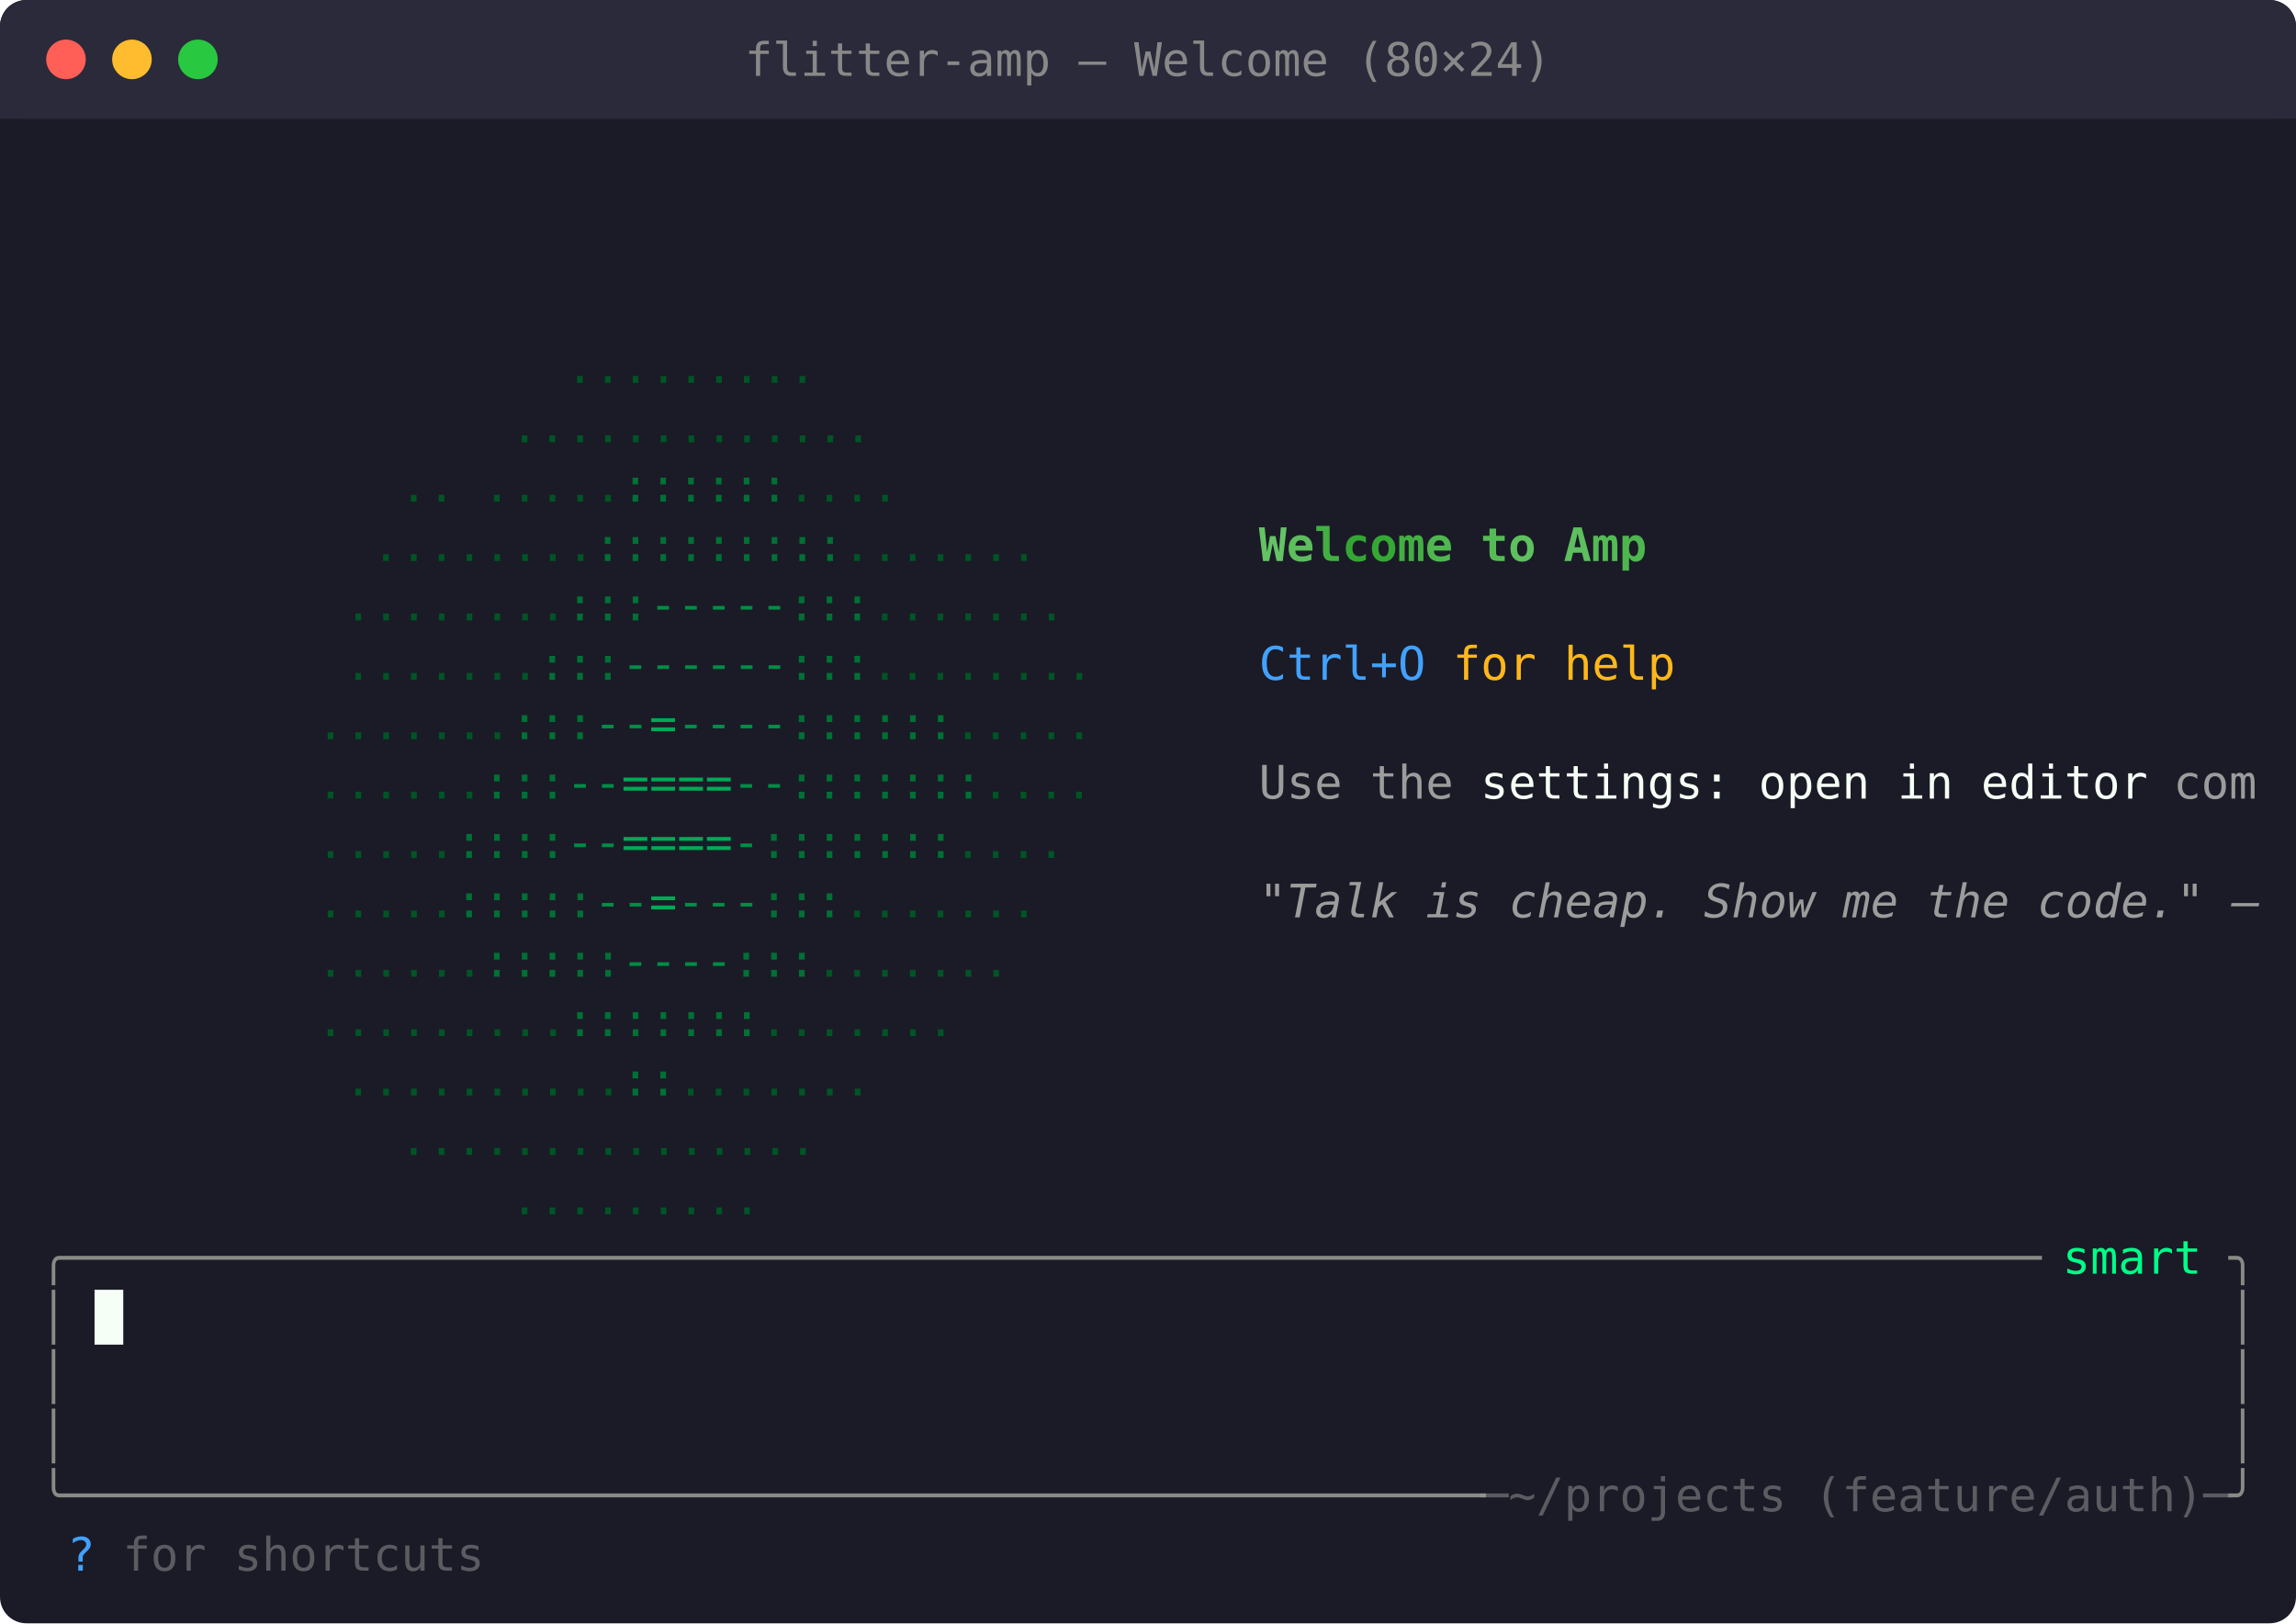
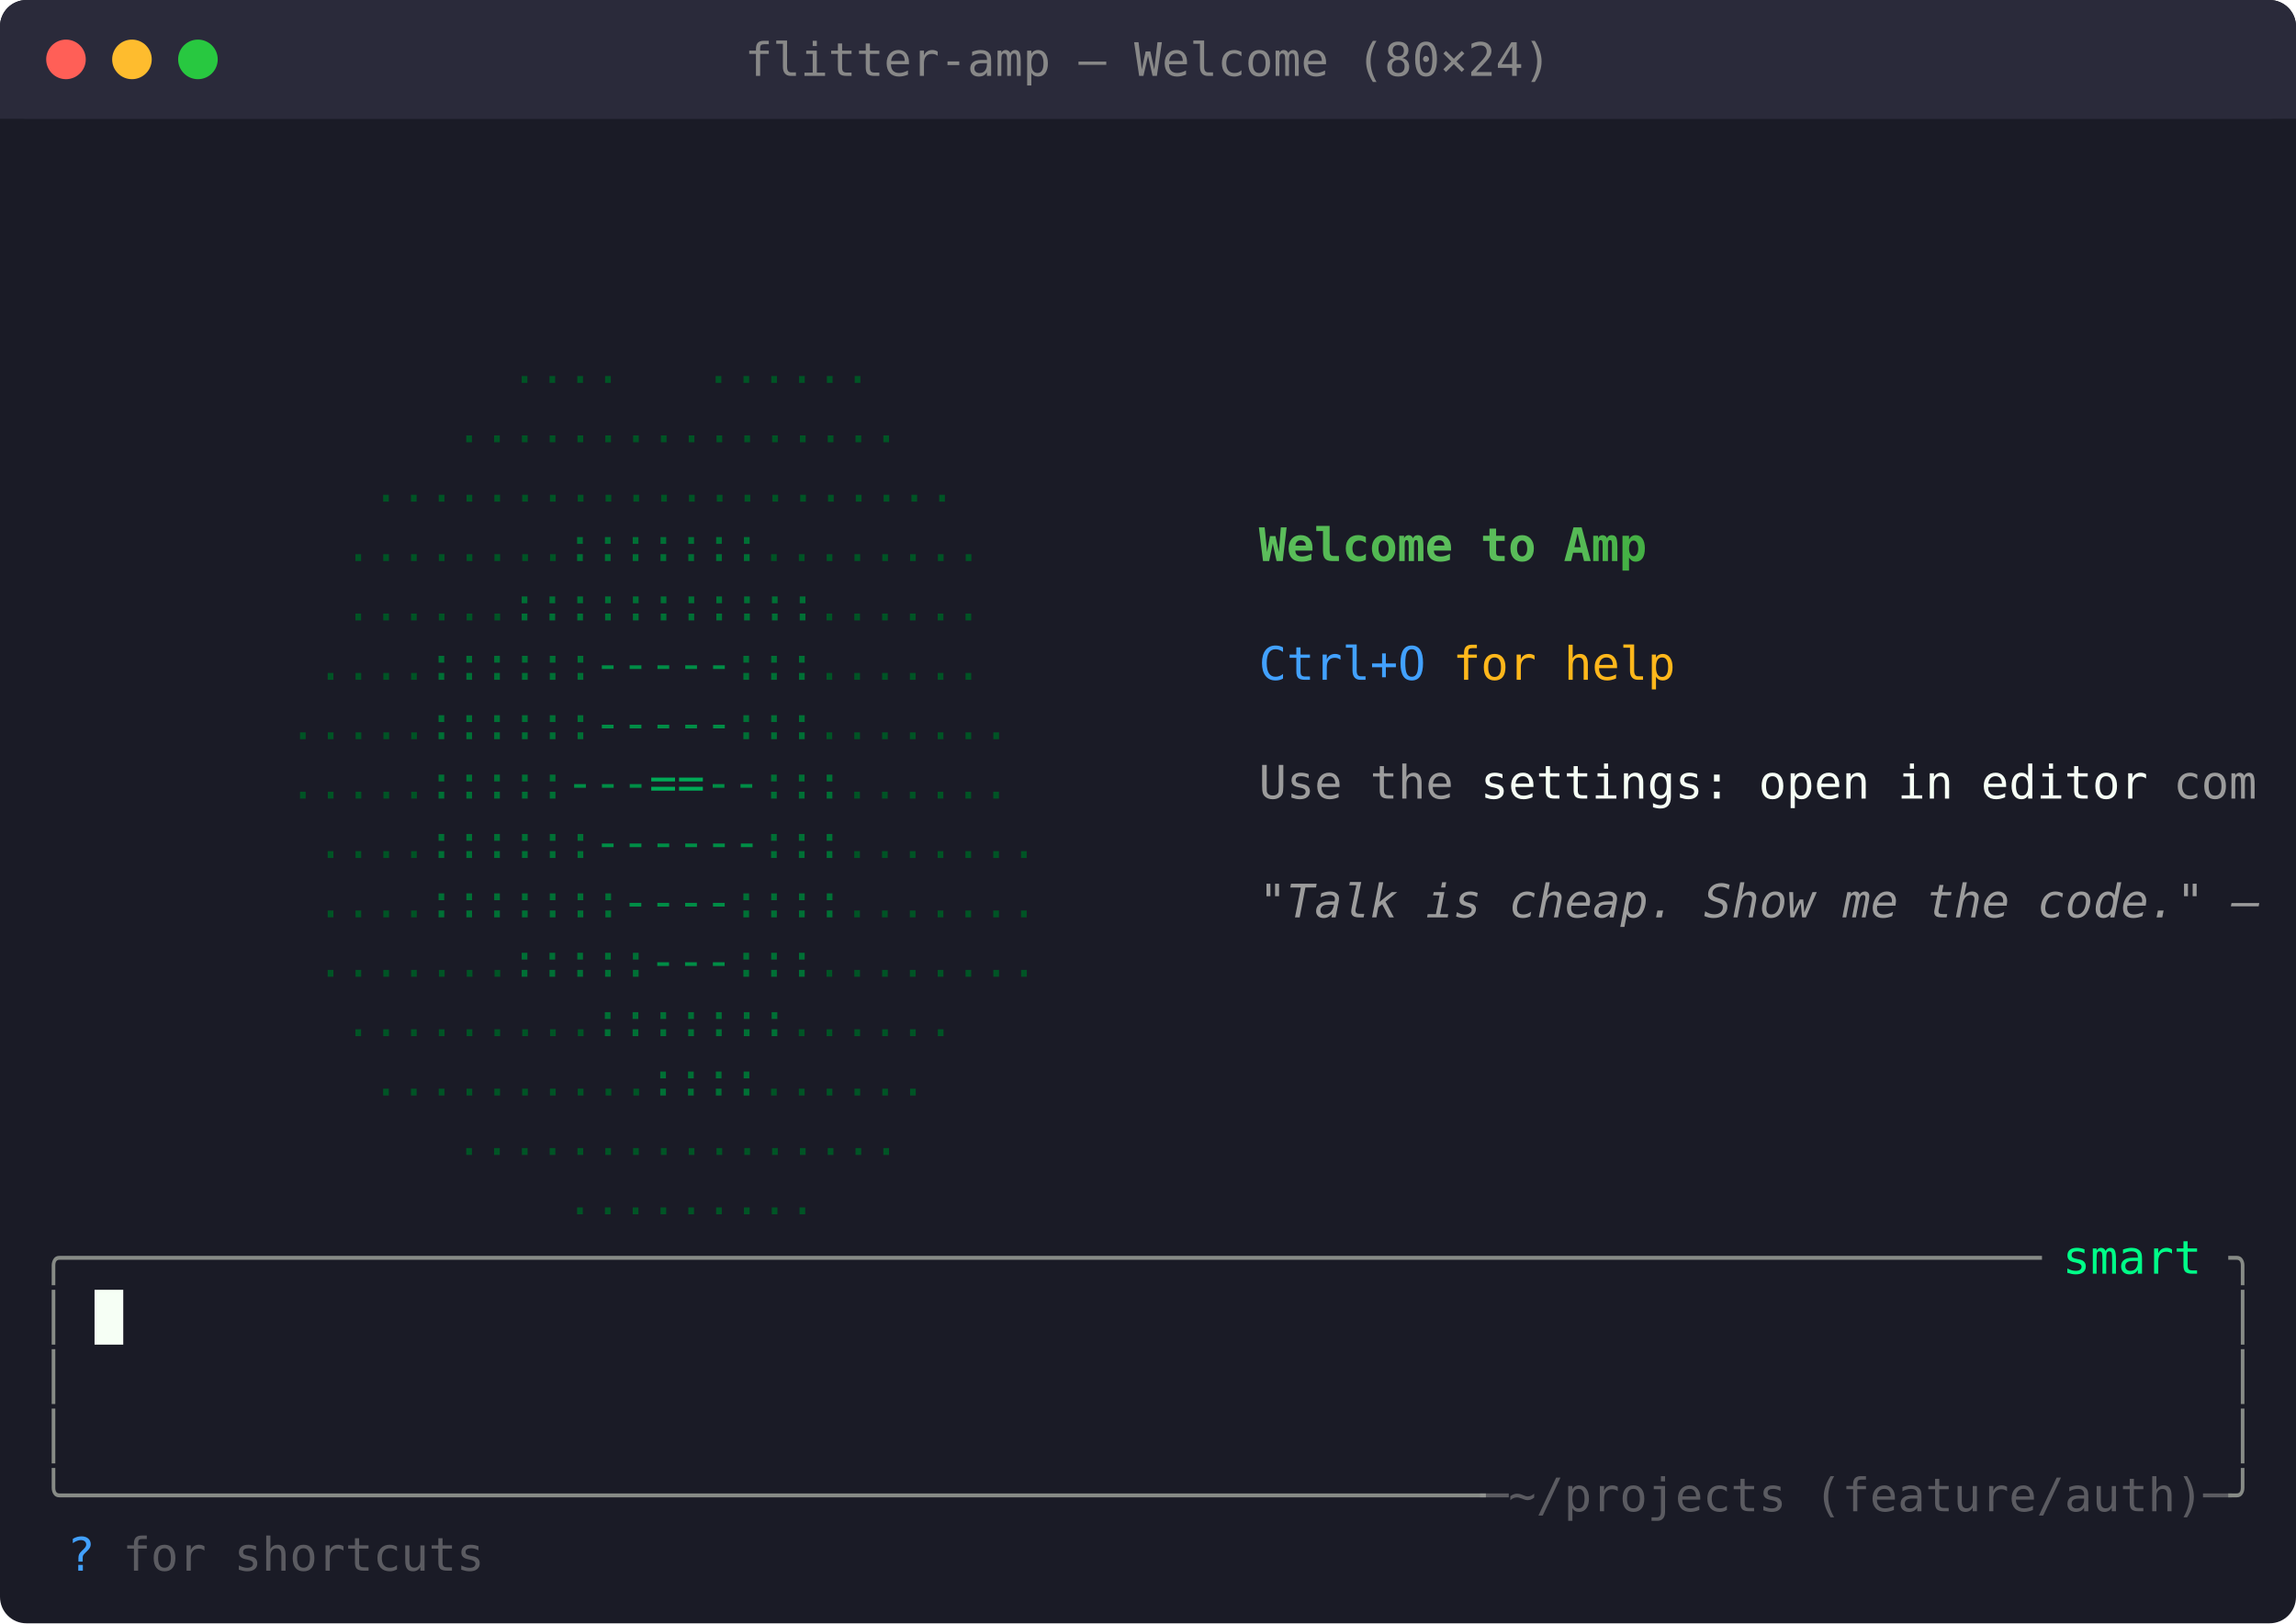
<svg xmlns="http://www.w3.org/2000/svg" viewBox="0 0 696 492" width="696" height="492">
  <defs>
    <style>text { font-family: JetBrains Mono, Menlo, Consolas, monospace; font-size: 14px; }</style>
  </defs>
  <rect width="696" height="492" fill="#1a1b26" rx="8" ry="8" />
  <rect x="0" y="0" width="696" height="36" fill="#2a2a3a" rx="8" ry="8" />
  <rect x="0" y="18" width="696" height="18" fill="#2a2a3a" />
  <circle cx="20" cy="18" r="6" fill="#ff5f57" />
  <circle cx="40" cy="18" r="6" fill="#febc2e" />
  <circle cx="60" cy="18" r="6" fill="#28c840" />
  <text x="348" y="23" text-anchor="middle" font-family="JetBrains Mono, Menlo, Consolas, monospace" font-size="12" fill="#888">flitter-amp — Welcome (80×24)</text>
-   <text x="171.6" y="116.04" style="fill:#005425" xml:space="preserve">.........</text>
-   <text x="154.8" y="134.04" style="fill:#005425" xml:space="preserve">.............</text>
-   <text x="121.2" y="152.04" style="fill:#005425" xml:space="preserve">..</text>
-   <text x="146.4" y="152.04" style="fill:#005425" xml:space="preserve">.....</text>
-   <text x="188.4" y="152.04" style="fill:#007035" xml:space="preserve">::::::</text>
-   <text x="238.8" y="152.04" style="fill:#005425" xml:space="preserve">....</text>
-   <text x="112.8" y="170.04" style="fill:#005425" xml:space="preserve">........</text>
-   <text x="180" y="170.04" style="fill:#007035" xml:space="preserve">:::::::::</text>
-   <text x="255.6" y="170.04" style="fill:#005425" xml:space="preserve">.......</text>
-   <text x="381.6" y="170.04" style="fill:#64c364;font-weight:bold" xml:space="preserve">W</text>
-   <text x="390" y="170.04" style="fill:#5cbe5c;font-weight:bold" xml:space="preserve">e</text>
-   <text x="398.4" y="170.04" style="fill:#43af43;font-weight:bold" xml:space="preserve">l</text>
-   <text x="406.8" y="170.04" style="fill:#34a634;font-weight:bold" xml:space="preserve">c</text>
-   <text x="415.2" y="170.04" style="fill:#35a735;font-weight:bold" xml:space="preserve">o</text>
-   <text x="423.6" y="170.04" style="fill:#43af43;font-weight:bold" xml:space="preserve">m</text>
-   <text x="432" y="170.04" style="fill:#50b750;font-weight:bold" xml:space="preserve">e</text>
-   <text x="448.8" y="170.04" style="fill:#56bb56;font-weight:bold" xml:space="preserve">t</text>
-   <text x="457.2" y="170.04" style="fill:#5ec05e;font-weight:bold" xml:space="preserve">o</text>
-   <text x="474" y="170.04" style="fill:#5dbf5d;font-weight:bold" xml:space="preserve">A</text>
-   <text x="482.4" y="170.04" style="fill:#54ba54;font-weight:bold" xml:space="preserve">m</text>
-   <text x="490.8" y="170.04" style="fill:#4eb64e;font-weight:bold" xml:space="preserve">p</text>
-   <text x="104.4" y="188.04" style="fill:#005425" xml:space="preserve">........</text>
-   <text x="171.6" y="188.04" style="fill:#007035" xml:space="preserve">:::</text>
-   <text x="196.8" y="188.04" style="fill:#008d46" xml:space="preserve">-----</text>
-   <text x="238.8" y="188.04" style="fill:#007035" xml:space="preserve">:::</text>
-   <text x="264" y="188.04" style="fill:#005425" xml:space="preserve">.......</text>
-   <text x="104.4" y="206.04" style="fill:#005425" xml:space="preserve">.......</text>
-   <text x="163.2" y="206.04" style="fill:#007035" xml:space="preserve">:::</text>
-   <text x="188.4" y="206.04" style="fill:#008d46" xml:space="preserve">------</text>
-   <text x="238.8" y="206.04" style="fill:#007035" xml:space="preserve">:::</text>
-   <text x="264" y="206.04" style="fill:#005425" xml:space="preserve">........</text>
+   <text x="154.8" y="116.04" style="fill:#005425" xml:space="preserve">....</text>
+   <text x="213.6" y="116.04" style="fill:#005425" xml:space="preserve">......</text>
+   <text x="138" y="134.04" style="fill:#005425" xml:space="preserve">................</text>
+   <text x="112.8" y="152.04" style="fill:#005425" xml:space="preserve">.....................</text>
+   <text x="104.4" y="170.04" style="fill:#005425" xml:space="preserve">........</text>
+   <text x="171.6" y="170.04" style="fill:#007035" xml:space="preserve">:::::::</text>
+   <text x="230.4" y="170.04" style="fill:#005425" xml:space="preserve">........</text>
+   <text x="381.6" y="170.04" style="fill:#5bbd5b;font-weight:bold" xml:space="preserve">W</text>
+   <text x="390" y="170.04" style="fill:#59bd59;font-weight:bold" xml:space="preserve">e</text>
+   <text x="398.4" y="170.04" style="fill:#55ba55;font-weight:bold" xml:space="preserve">l</text>
+   <text x="406.8" y="170.04" style="fill:#52b852;font-weight:bold" xml:space="preserve">c</text>
+   <text x="415.2" y="170.04" style="fill:#52b952;font-weight:bold" xml:space="preserve">o</text>
+   <text x="423.6" y="170.04" style="fill:#57bb57;font-weight:bold" xml:space="preserve">m</text>
+   <text x="432" y="170.04" style="fill:#5bbe5b;font-weight:bold" xml:space="preserve">e </text>
+   <text x="448.8" y="170.04" style="fill:#5abd5a;font-weight:bold" xml:space="preserve">t</text>
+   <text x="457.2" y="170.04" style="fill:#59bc59;font-weight:bold" xml:space="preserve">o</text>
+   <text x="474" y="170.04" style="fill:#55ba55;font-weight:bold" xml:space="preserve">A</text>
+   <text x="482.4" y="170.04" style="fill:#4bb44b;font-weight:bold" xml:space="preserve">m</text>
+   <text x="490.8" y="170.04" style="fill:#45b145;font-weight:bold" xml:space="preserve">p</text>
+   <text x="104.4" y="188.04" style="fill:#005425" xml:space="preserve">......</text>
+   <text x="154.8" y="188.04" style="fill:#007035" xml:space="preserve">:::::::::::</text>
+   <text x="247.2" y="188.04" style="fill:#005425" xml:space="preserve">......</text>
+   <text x="96" y="206.04" style="fill:#005425" xml:space="preserve">....</text>
+   <text x="129.6" y="206.04" style="fill:#007035" xml:space="preserve">::::::</text>
+   <text x="180" y="206.04" style="fill:#008d46" xml:space="preserve">-----</text>
+   <text x="222" y="206.04" style="fill:#007035" xml:space="preserve">:::</text>
+   <text x="247.2" y="206.04" style="fill:#005425" xml:space="preserve">......</text>
  <text x="381.6" y="206.04" style="fill:#42a1ff" xml:space="preserve">Ctrl+O</text>
  <text x="432" y="206.04" style="fill:#ffb71b" xml:space="preserve"> for help</text>
-   <text x="96" y="224.04" style="fill:#005425" xml:space="preserve">.......</text>
-   <text x="154.8" y="224.04" style="fill:#007035" xml:space="preserve">:::</text>
-   <text x="180" y="224.04" style="fill:#008d46" xml:space="preserve">--</text>
-   <text x="196.8" y="224.04" style="fill:#00a956" xml:space="preserve">=</text>
-   <text x="205.2" y="224.04" style="fill:#008d46" xml:space="preserve">----</text>
-   <text x="238.8" y="224.04" style="fill:#007035" xml:space="preserve">::::::</text>
-   <text x="289.2" y="224.04" style="fill:#005425" xml:space="preserve">.....</text>
-   <text x="96" y="242.04" style="fill:#005425" xml:space="preserve">......</text>
-   <text x="146.4" y="242.04" style="fill:#007035" xml:space="preserve">:::</text>
-   <text x="171.6" y="242.04" style="fill:#008d46" xml:space="preserve">--</text>
-   <text x="188.4" y="242.04" style="fill:#00a956" xml:space="preserve">====</text>
-   <text x="222" y="242.04" style="fill:#008d46" xml:space="preserve">--</text>
-   <text x="238.8" y="242.04" style="fill:#007035" xml:space="preserve">:::::::</text>
-   <text x="297.6" y="242.04" style="fill:#005425" xml:space="preserve">....</text>
+   <text x="87.6" y="224.04" style="fill:#005425" xml:space="preserve">.....</text>
+   <text x="129.6" y="224.04" style="fill:#007035" xml:space="preserve">::::::</text>
+   <text x="180" y="224.04" style="fill:#008d46" xml:space="preserve">-----</text>
+   <text x="222" y="224.04" style="fill:#007035" xml:space="preserve">:::</text>
+   <text x="247.2" y="224.04" style="fill:#005425" xml:space="preserve">.......</text>
+   <text x="87.6" y="242.04" style="fill:#005425" xml:space="preserve">.....</text>
+   <text x="129.6" y="242.04" style="fill:#007035" xml:space="preserve">:::::</text>
+   <text x="171.6" y="242.04" style="fill:#008d46" xml:space="preserve">---</text>
+   <text x="196.8" y="242.04" style="fill:#00a956" xml:space="preserve">==</text>
+   <text x="213.6" y="242.04" style="fill:#008d46" xml:space="preserve">--</text>
+   <text x="230.4" y="242.04" style="fill:#007035" xml:space="preserve">:::</text>
+   <text x="255.6" y="242.04" style="fill:#005425" xml:space="preserve">......</text>
  <text x="381.6" y="242.04" style="fill:#9c9c9c" xml:space="preserve">Use the </text>
  <text x="448.8" y="242.04" style="fill:#f6fff5" xml:space="preserve">settings: open in editor</text>
  <text x="650.4" y="242.04" style="fill:#9c9c9c" xml:space="preserve"> com</text>
-   <text x="96" y="260.04" style="fill:#005425" xml:space="preserve">.....</text>
-   <text x="138" y="260.04" style="fill:#007035" xml:space="preserve">::::</text>
-   <text x="171.6" y="260.04" style="fill:#008d46" xml:space="preserve">--</text>
-   <text x="188.4" y="260.04" style="fill:#00a956" xml:space="preserve">====</text>
-   <text x="222" y="260.04" style="fill:#008d46" xml:space="preserve">-</text>
-   <text x="230.4" y="260.04" style="fill:#007035" xml:space="preserve">:::::::</text>
-   <text x="289.2" y="260.04" style="fill:#005425" xml:space="preserve">....</text>
-   <text x="96" y="278.04" style="fill:#005425" xml:space="preserve">.....</text>
-   <text x="138" y="278.04" style="fill:#007035" xml:space="preserve">:::::</text>
-   <text x="180" y="278.04" style="fill:#008d46" xml:space="preserve">--</text>
-   <text x="196.8" y="278.04" style="fill:#00a956" xml:space="preserve">=</text>
-   <text x="205.2" y="278.04" style="fill:#008d46" xml:space="preserve">---</text>
-   <text x="230.4" y="278.04" style="fill:#007035" xml:space="preserve">:::</text>
+   <text x="96" y="260.04" style="fill:#005425" xml:space="preserve">....</text>
+   <text x="129.6" y="260.04" style="fill:#007035" xml:space="preserve">::::::</text>
+   <text x="180" y="260.04" style="fill:#008d46" xml:space="preserve">------</text>
+   <text x="230.4" y="260.04" style="fill:#007035" xml:space="preserve">:::</text>
+   <text x="255.6" y="260.04" style="fill:#005425" xml:space="preserve">.......</text>
+   <text x="96" y="278.04" style="fill:#005425" xml:space="preserve">....</text>
+   <text x="129.6" y="278.04" style="fill:#007035" xml:space="preserve">:::::::</text>
+   <text x="188.4" y="278.04" style="fill:#008d46" xml:space="preserve">----</text>
+   <text x="222" y="278.04" style="fill:#007035" xml:space="preserve">::::</text>
  <text x="255.6" y="278.04" style="fill:#005425" xml:space="preserve">.......</text>
  <text x="381.6" y="278.04" style="fill:#9c9c9c;font-style:italic" xml:space="preserve">"Talk is cheap. Show me the code." —</text>
-   <text x="96" y="296.04" style="fill:#005425" xml:space="preserve">......</text>
-   <text x="146.4" y="296.04" style="fill:#007035" xml:space="preserve">:::::</text>
-   <text x="188.4" y="296.04" style="fill:#008d46" xml:space="preserve">----</text>
+   <text x="96" y="296.04" style="fill:#005425" xml:space="preserve">.......</text>
+   <text x="154.8" y="296.04" style="fill:#007035" xml:space="preserve">:::::</text>
+   <text x="196.8" y="296.04" style="fill:#008d46" xml:space="preserve">---</text>
  <text x="222" y="296.04" style="fill:#007035" xml:space="preserve">:::</text>
-   <text x="247.2" y="296.04" style="fill:#005425" xml:space="preserve">.......</text>
-   <text x="96" y="314.04" style="fill:#005425" xml:space="preserve">.........</text>
-   <text x="171.6" y="314.04" style="fill:#007035" xml:space="preserve">:::::::</text>
-   <text x="230.4" y="314.04" style="fill:#005425" xml:space="preserve">.......</text>
-   <text x="104.4" y="332.04" style="fill:#005425" xml:space="preserve">..........</text>
-   <text x="188.4" y="332.04" style="fill:#007035" xml:space="preserve">::</text>
-   <text x="205.2" y="332.04" style="fill:#005425" xml:space="preserve">.......</text>
-   <text x="121.2" y="350.04" style="fill:#005425" xml:space="preserve">...............</text>
-   <text x="154.8" y="368.04" style="fill:#005425" xml:space="preserve">.........</text>
+   <text x="247.2" y="296.04" style="fill:#005425" xml:space="preserve">........</text>
+   <text x="104.4" y="314.04" style="fill:#005425" xml:space="preserve">.........</text>
+   <text x="180" y="314.04" style="fill:#007035" xml:space="preserve">:::::::</text>
+   <text x="238.8" y="314.04" style="fill:#005425" xml:space="preserve">......</text>
+   <text x="112.8" y="332.04" style="fill:#005425" xml:space="preserve">..........</text>
+   <text x="196.8" y="332.04" style="fill:#007035" xml:space="preserve">::::</text>
+   <text x="230.4" y="332.04" style="fill:#005425" xml:space="preserve">......</text>
+   <text x="138" y="350.04" style="fill:#005425" xml:space="preserve">................</text>
+   <text x="171.6" y="368.04" style="fill:#005425" xml:space="preserve">.........</text>
  <text x="12" y="386.04" style="fill:#878b86" xml:space="preserve">╭───────────────────────────────────────────────────────────────────────</text>
  <text x="616.8" y="386.04" style="fill:#00ff88" xml:space="preserve"> smart </text>
  <text x="675.6" y="386.04" style="fill:#878b86" xml:space="preserve">╮</text>
  <text x="12" y="404.04" style="fill:#878b86" xml:space="preserve">│</text>
  <text x="28.8" y="404.04" style="fill:#f6fff5" xml:space="preserve">█</text>
  <text x="675.6" y="404.04" style="fill:#878b86" xml:space="preserve">│</text>
  <text x="12" y="422.04" style="fill:#878b86" xml:space="preserve">│</text>
  <text x="675.6" y="422.04" style="fill:#878b86" xml:space="preserve">│</text>
  <text x="12" y="440.04" style="fill:#878b86" xml:space="preserve">│</text>
  <text x="675.6" y="440.04" style="fill:#878b86" xml:space="preserve">│</text>
  <text x="12" y="458.04" style="fill:#878b86" xml:space="preserve">╰───────────────────────────────────────────────────</text>
  <text x="448.8" y="458.04" style="fill:#9c9c9c;opacity:0.5" xml:space="preserve">─~/projects (feature/auth)─</text>
  <text x="675.6" y="458.04" style="fill:#878b86" xml:space="preserve">╯</text>
  <text x="20.4" y="476.04" style="fill:#42a1ff" xml:space="preserve">?</text>
  <text x="28.8" y="476.04" style="fill:#9c9c9c;opacity:0.5" xml:space="preserve"> for shortcuts</text>
</svg>
